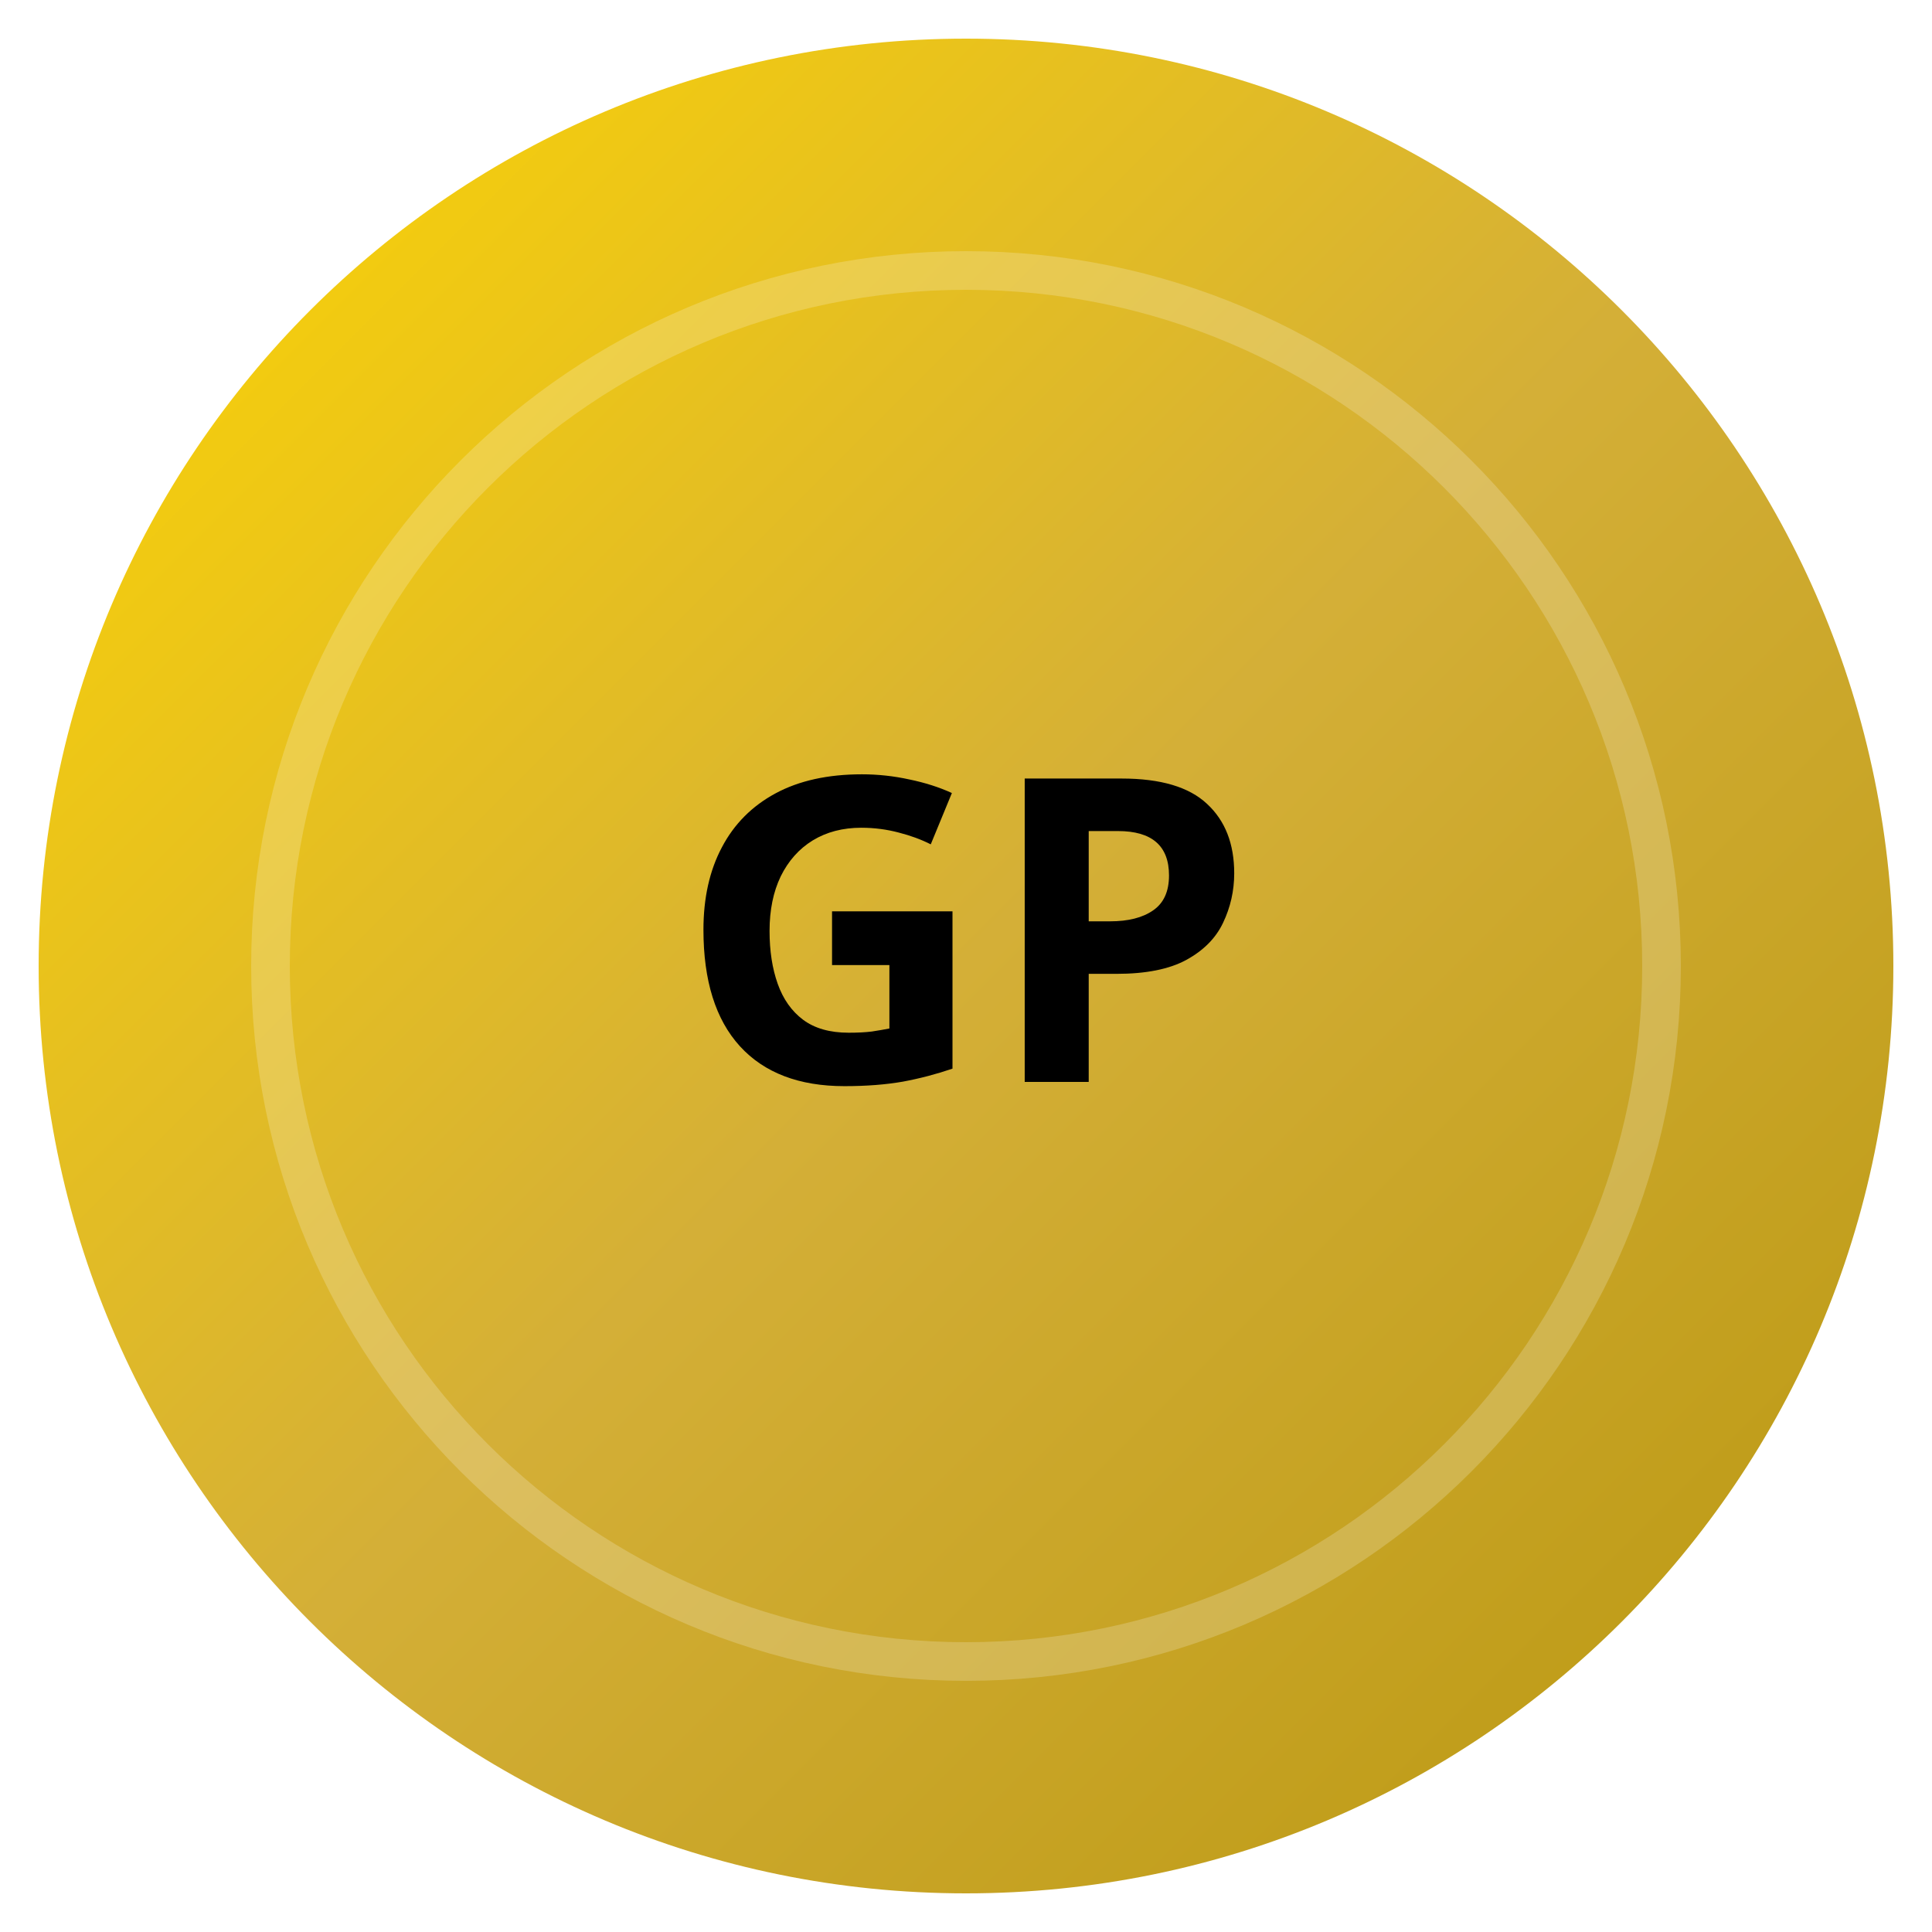
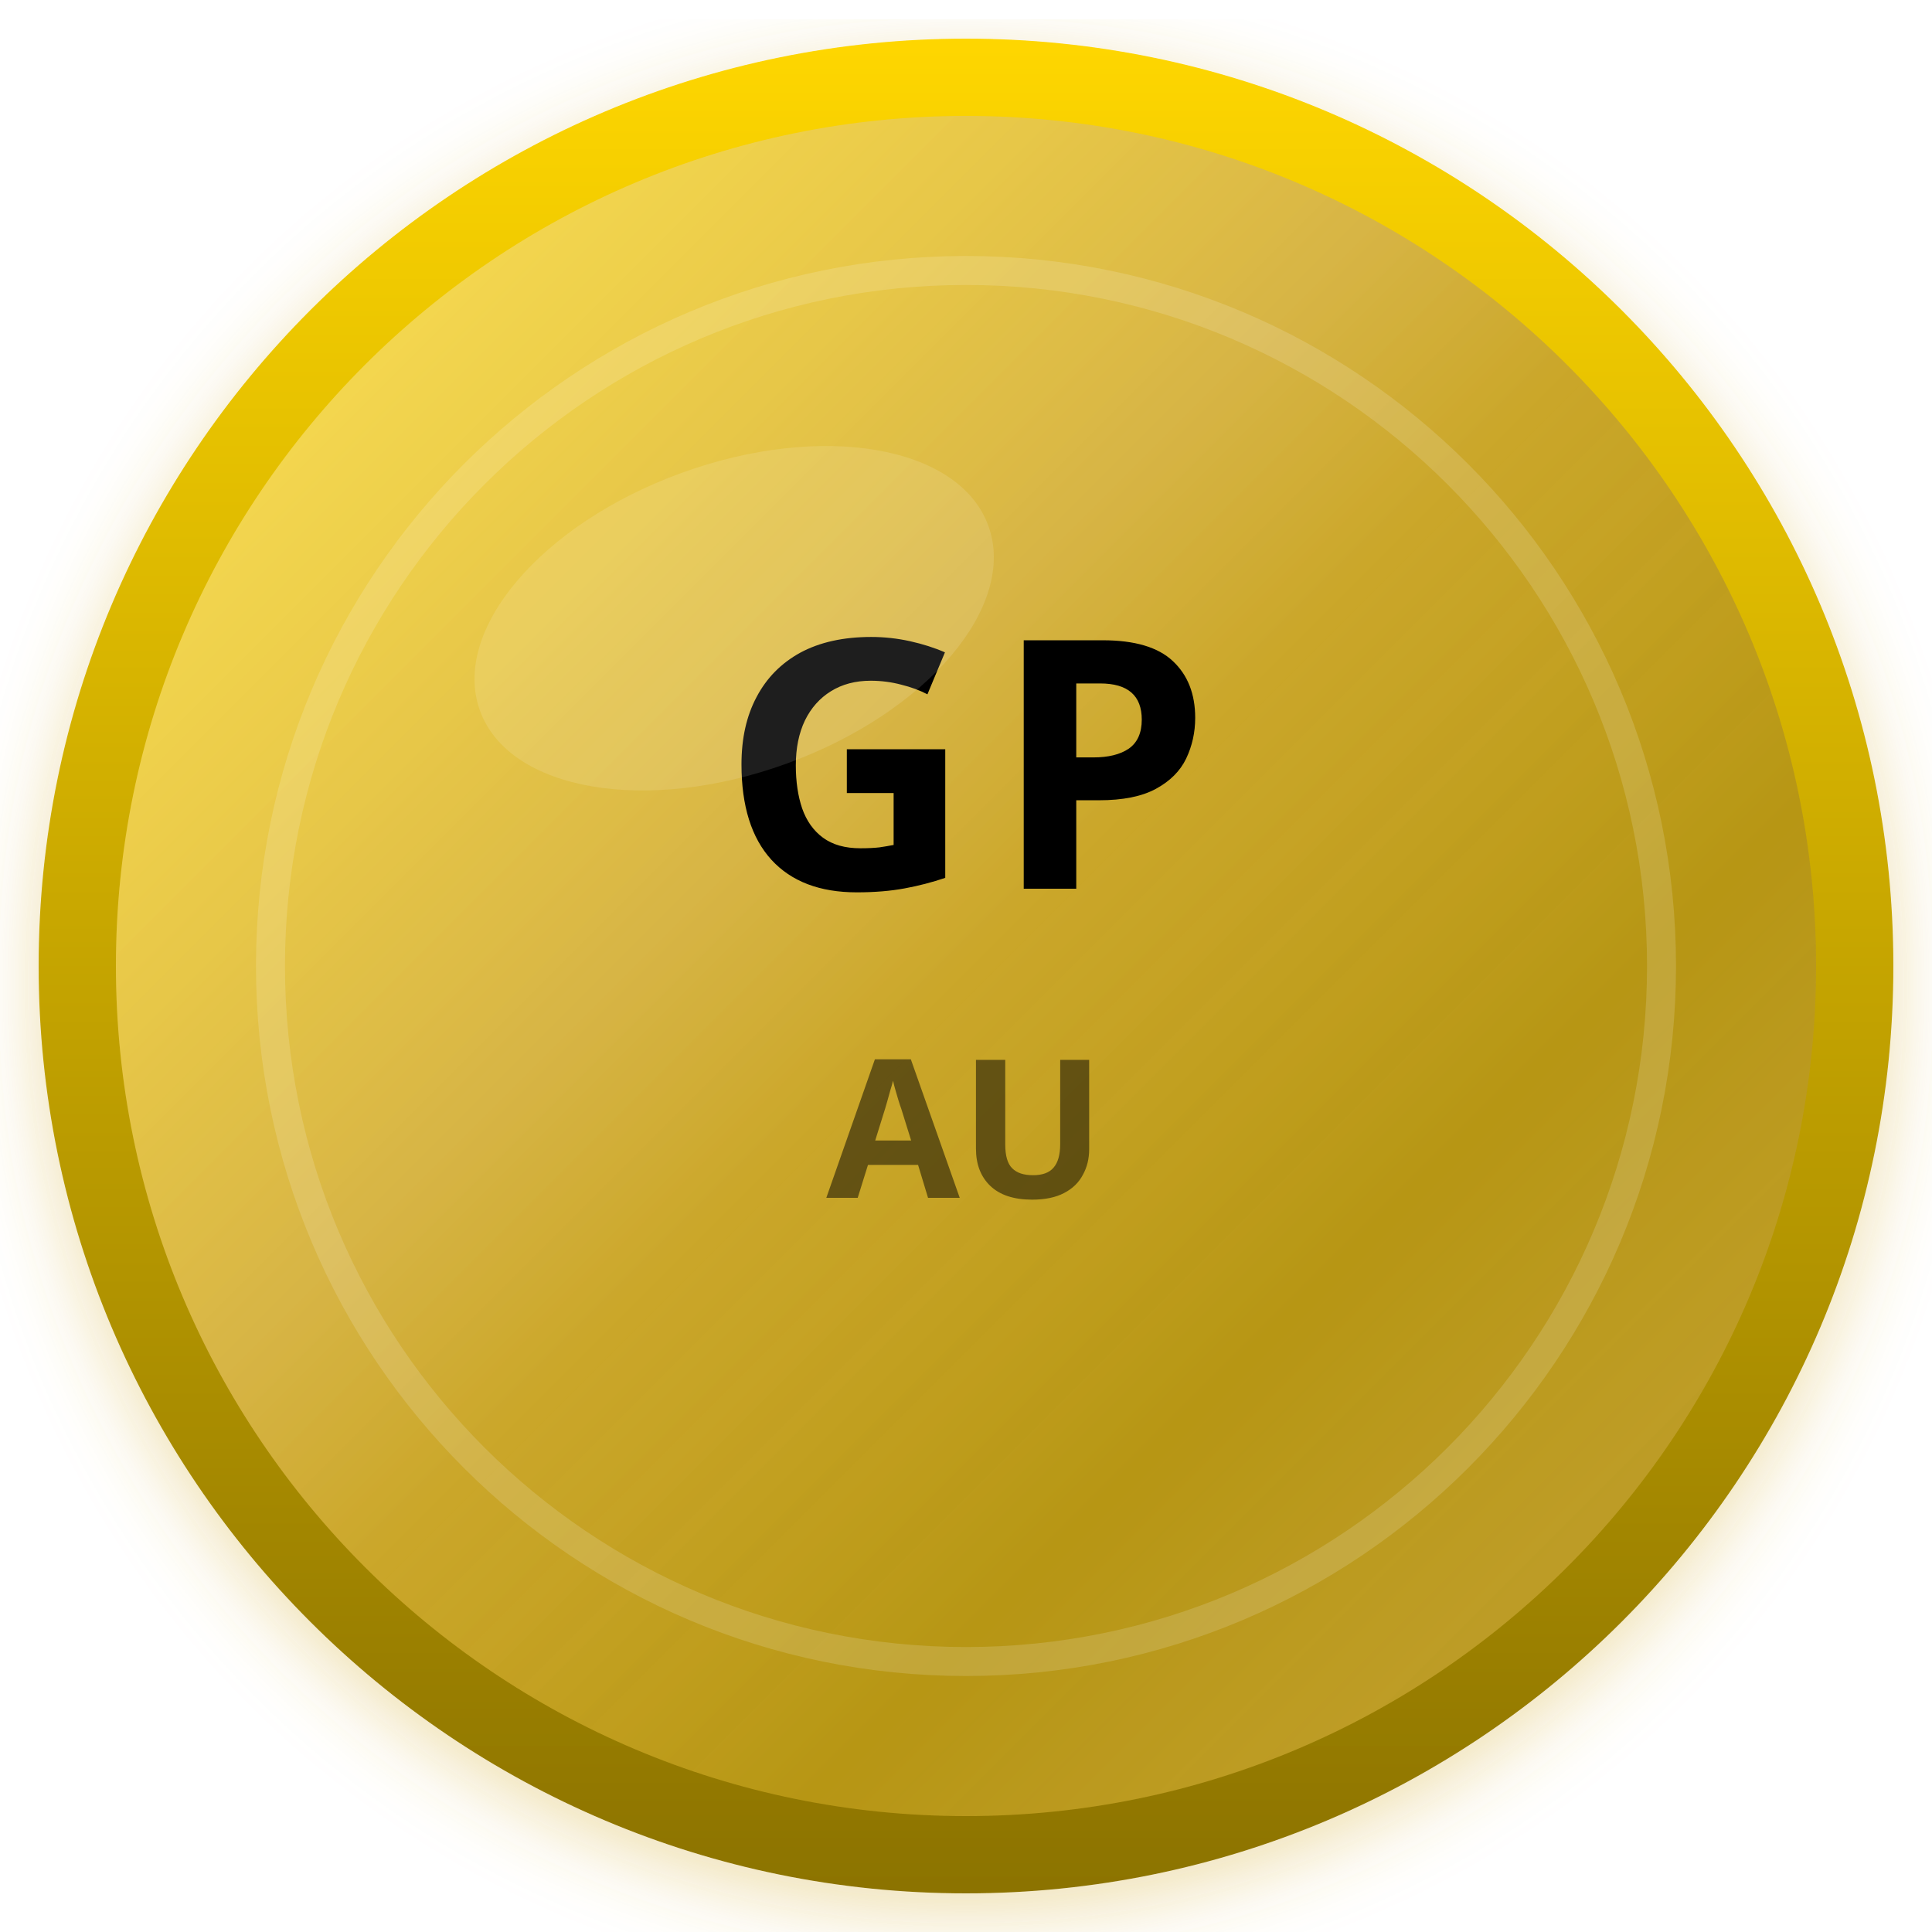
<svg xmlns="http://www.w3.org/2000/svg" viewBox="0 0 100 100">
  <defs>
-     <linearGradient id="g" x1="0%" y1="0%" x2="100%" y2="100%">
+     <linearGradient id="coinGrad" x1="0%" y1="0%" x2="100%" y2="100%">
      <stop offset="0%" stop-color="#FFD700" />
-       <stop offset="50%" stop-color="#D4AF37" />
-       <stop offset="100%" stop-color="#B8960F" />
+       <stop offset="40%" stop-color="#D4AF37" />
+       <stop offset="70%" stop-color="#B8960F" />
+       <stop offset="100%" stop-color="#D4AF37" />
    </linearGradient>
+     <linearGradient id="coinShine" x1="0%" y1="0%" x2="100%" y2="100%">
+       <stop offset="0%" stop-color="rgba(255,255,255,0.35)" />
+       <stop offset="50%" stop-color="rgba(255,255,255,0)" />
+       <stop offset="100%" stop-color="rgba(0,0,0,0.1)" />
+     </linearGradient>
+     <linearGradient id="coinEdge" x1="0%" y1="0%" x2="0%" y2="100%">
+       <stop offset="0%" stop-color="#FFD700" />
+       <stop offset="100%" stop-color="#8B7200" />
+     </linearGradient>
+     <filter id="coinShadow">
+       <feDropShadow dx="0" dy="1" stdDeviation="2" flood-color="#D4AF37" flood-opacity="0.4" />
+     </filter>
  </defs>
-   <circle cx="50" cy="50" r="48" fill="url(#g)" />
-   <circle cx="50" cy="50" r="36" fill="none" stroke="rgba(255,255,255,0.2)" stroke-width="2" />
-   <text x="50" y="56" text-anchor="middle" fill="#000" font-weight="800" font-size="22" font-family="system-ui">GP</text>
+   <circle cx="50" cy="50" r="48" fill="url(#coinEdge)" filter="url(#coinShadow)" />
+   <circle cx="50" cy="50" r="44" fill="url(#coinGrad)" />
+   <circle cx="50" cy="50" r="44" fill="url(#coinShine)" />
+   <circle cx="50" cy="50" r="36" fill="none" stroke="rgba(255,255,255,0.15)" stroke-width="1.5" />
+   <text x="50" y="46" text-anchor="middle" fill="#000000" font-weight="800" font-size="18" font-family="system-ui, sans-serif" letter-spacing="1">GP</text>
+   <text x="50" y="62" text-anchor="middle" fill="rgba(0,0,0,0.5)" font-weight="600" font-size="10" font-family="system-ui, sans-serif">AU</text>
+   <ellipse cx="38" cy="32" rx="14" ry="8" fill="rgba(255,255,255,0.12)" transform="rotate(-20 38 32)" />
</svg>
